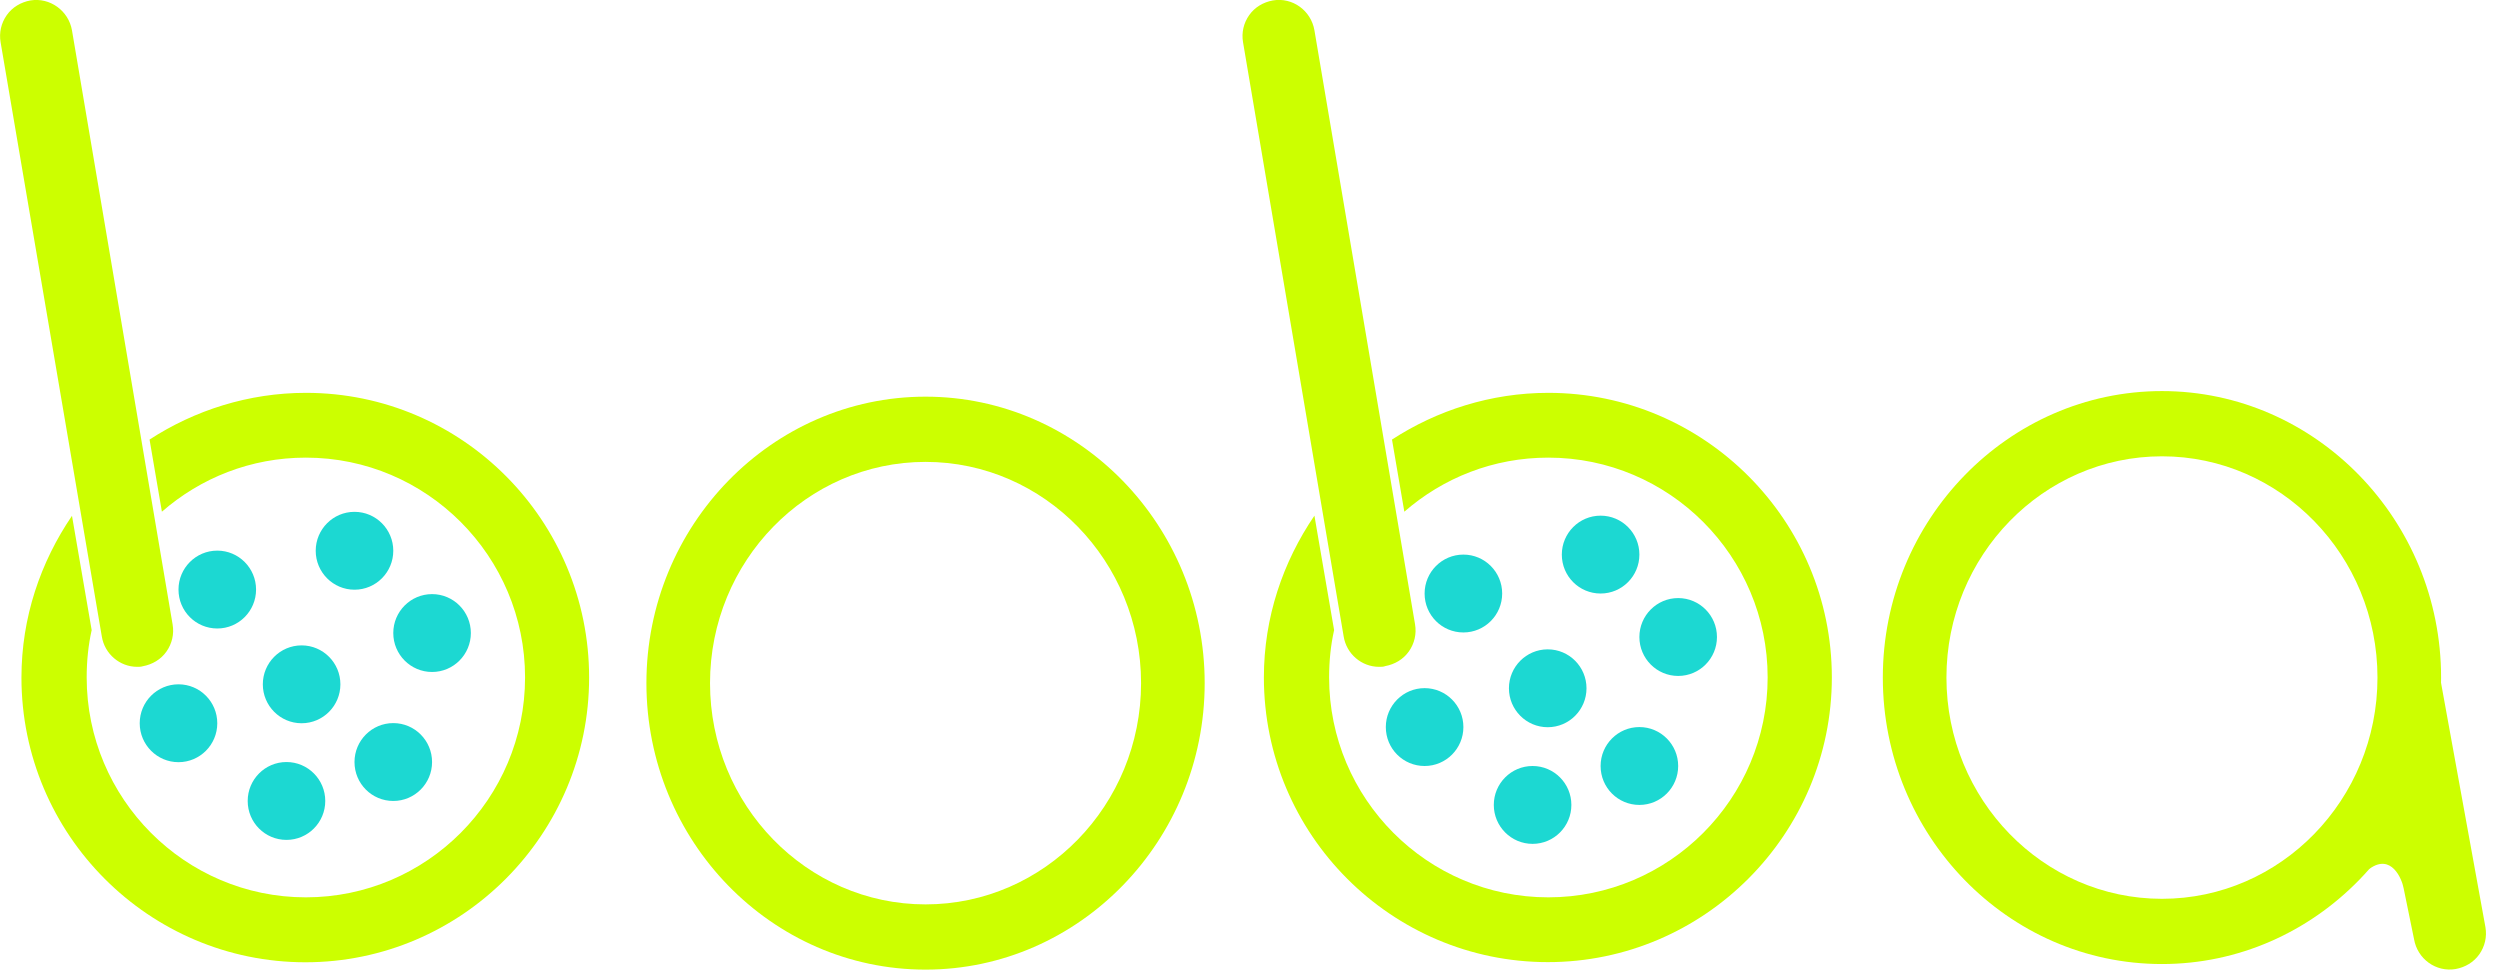
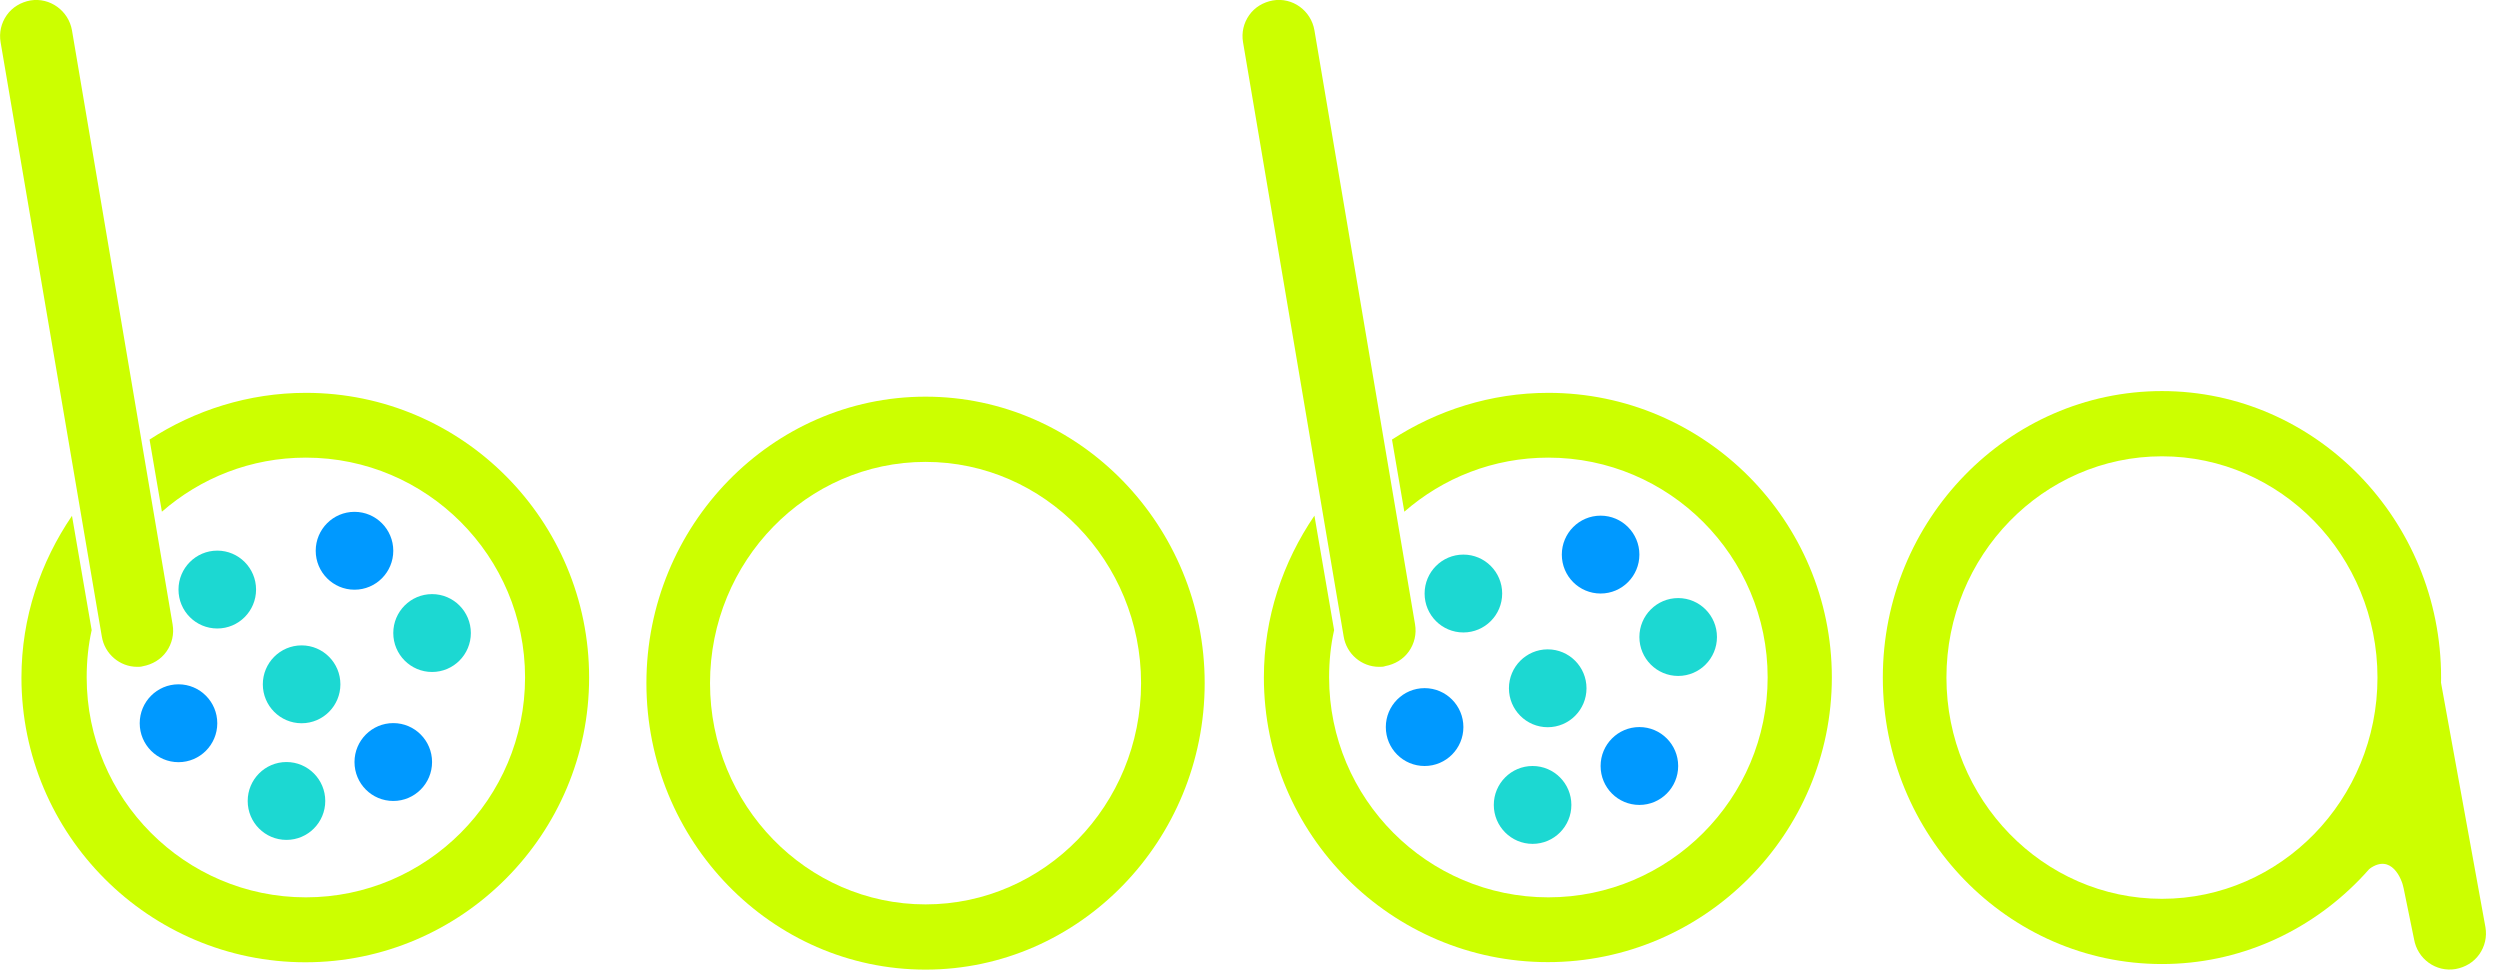
<svg xmlns="http://www.w3.org/2000/svg" version="1.1" id="Layer_1" x="0px" y="0px" viewBox="0 0 170.17 66" style="enable-background:new 0 0 170.17 66;" xml:space="preserve">
  <style type="text/css">
	.st0{fill:none;}
	.st1{fill:#CCFF00;}
	.st2{fill:#1CD8D2;}
+ 	.st3{fill:#0099FF;}
</style>
  <rect class="st0" width="167" height="66" />
-   <path class="st1" d="M63,66c-10.5,0-19-8.77-19-19.5C44,35.76,52.54,27,63,27s19,8.77,19,19.5C82,57.23,73.46,66,63,66z M63,31.44  c-8.09,0-14.67,6.76-14.67,15.06S54.91,61.56,63,61.56S77.67,54.8,77.67,46.5S71.09,31.44,63,31.44z" />
-   <path class="st1" d="M9.34,45.39c-1.19,0-2.22-0.88-2.41-2.07L0.04,2.87c-0.11-0.65,0.04-1.3,0.42-1.84c0.38-0.54,0.96-0.88,1.61-1  C3.4-0.19,4.67,0.73,4.9,2.07l6.85,40.44c0.11,0.65-0.04,1.3-0.42,1.84c-0.38,0.54-0.96,0.88-1.61,1  C9.6,45.39,9.45,45.39,9.34,45.39z" />
-   <path class="st1" d="M20.82,26.74c-3.9,0-7.58,1.19-10.64,3.18l0.84,4.91c2.64-2.3,6.05-3.68,9.8-3.68  c8.23,0,14.92,6.71,14.92,14.96c0,8.25-6.7,14.97-14.92,14.97c-8.23,0-14.92-6.72-14.92-14.97c0-1.11,0.11-2.19,0.34-3.22L4.9,35.11  c-2.14,3.15-3.44,6.91-3.44,11.01c0,10.71,8.69,19.38,19.33,19.38S40.1,56.79,40.1,46.12S31.49,26.74,20.82,26.74z" />
-   <path class="st1" d="M93.87,45.39c-1.19,0-2.22-0.88-2.41-2.07L84.61,2.87c-0.11-0.65,0.04-1.3,0.42-1.84  c0.38-0.54,0.96-0.88,1.61-1c1.34-0.23,2.6,0.69,2.83,2.03l6.85,40.44c0.11,0.65-0.04,1.3-0.42,1.84c-0.38,0.54-0.96,0.88-1.61,1  C94.18,45.39,94.02,45.39,93.87,45.39z" />
-   <path class="st1" d="M105.39,26.74c-3.9,0-7.58,1.19-10.64,3.18l0.84,4.91c2.64-2.3,6.05-3.68,9.8-3.68  c8.23,0,14.93,6.71,14.93,14.96c0,8.25-6.7,14.97-14.93,14.97c-8.23,0-14.92-6.72-14.92-14.97c0-1.11,0.11-2.19,0.34-3.22  l-1.34-7.79c-2.14,3.15-3.44,6.91-3.44,11.01c0,10.71,8.69,19.38,19.33,19.38c10.64,0,19.33-8.71,19.33-19.38  S116.03,26.74,105.39,26.74z" />
-   <g>
-     <g>
-       <path class="st2" d="M104.32,57.44c1.46,0,2.64-1.19,2.64-2.65c0-1.46-1.18-2.65-2.64-2.65c-1.46,0-2.64,1.19-2.64,2.65    C101.68,56.25,102.86,57.44,104.32,57.44z" />
-       <path class="st2" d="M111.59,54.79c1.46,0,2.64-1.19,2.64-2.65c0-1.46-1.18-2.65-2.64-2.65c-1.46,0-2.64,1.19-2.64,2.65    C108.95,53.61,110.13,54.79,111.59,54.79z" />
-       <path class="st2" d="M105.35,49.5c1.46,0,2.64-1.19,2.64-2.65c0-1.46-1.18-2.65-2.64-2.65c-1.46,0-2.64,1.19-2.64,2.65    C102.71,48.31,103.89,49.5,105.35,49.5z" />
-       <path class="st2" d="M96.97,52.14c1.46,0,2.64-1.19,2.64-2.65c0-1.46-1.18-2.65-2.64-2.65c-1.46,0-2.64,1.19-2.64,2.65    C94.33,50.96,95.51,52.14,96.97,52.14z" />
-       <path class="st2" d="M114.23,46.01c1.46,0,2.64-1.19,2.64-2.65s-1.18-2.65-2.64-2.65s-2.64,1.19-2.64,2.65    S112.77,46.01,114.23,46.01z" />
-       <path class="st2" d="M108.95,40.4c1.46,0,2.64-1.19,2.64-2.65c0-1.46-1.18-2.65-2.64-2.65c-1.46,0-2.64,1.19-2.64,2.65    C106.31,39.22,107.49,40.4,108.95,40.4z" />
-     </g>
-     <path class="st2" d="M99.61,43.05c1.46,0,2.64-1.19,2.64-2.65c0-1.46-1.18-2.65-2.64-2.65c-1.46,0-2.64,1.19-2.64,2.65   C96.97,41.87,98.15,43.05,99.61,43.05z" />
-   </g>
+   <path class="st1" d="M63,66c-10.5,0-19-8.77-19-19.5C44,35.76,52.54,27,63,27s19,8.77,19,19.5S73.46,66,63,66z M63,31.44  c-8.09,0-14.67,6.76-14.67,15.06S54.91,61.56,63,61.56S77.67,54.8,77.67,46.5S71.09,31.44,63,31.44z" />
+   <path class="st1" d="M9.34,45.39c-1.19,0-2.22-0.88-2.41-2.07L0.04,2.87c-0.11-0.65,0.04-1.3,0.42-1.84s0.96-0.88,1.61-1  c1.33-0.22,2.6,0.7,2.83,2.04l6.85,40.44c0.11,0.65-0.04,1.3-0.42,1.84s-0.96,0.88-1.61,1C9.6,45.39,9.45,45.39,9.34,45.39z" />
+   <path class="st1" d="M20.82,26.74c-3.9,0-7.58,1.19-10.64,3.18l0.84,4.91c2.64-2.3,6.05-3.68,9.8-3.68  c8.23,0,14.92,6.71,14.92,14.96s-6.7,14.97-14.92,14.97c-8.23,0-14.92-6.72-14.92-14.97c0-1.11,0.11-2.19,0.34-3.22L4.9,35.11  c-2.14,3.15-3.44,6.91-3.44,11.01c0,10.71,8.69,19.38,19.33,19.38S40.1,56.79,40.1,46.12S31.49,26.74,20.82,26.74z" />
+   <path class="st1" d="M93.87,45.39c-1.19,0-2.22-0.88-2.41-2.07L84.61,2.87c-0.11-0.65,0.04-1.3,0.42-1.84s0.96-0.88,1.61-1  c1.34-0.23,2.6,0.69,2.83,2.03l6.85,40.44c0.11,0.65-0.04,1.3-0.42,1.84s-0.96,0.88-1.61,1C94.18,45.39,94.02,45.39,93.87,45.39z" />
+   <path class="st1" d="M105.39,26.74c-3.9,0-7.58,1.19-10.64,3.18l0.84,4.91c2.64-2.3,6.05-3.68,9.8-3.68  c8.23,0,14.93,6.71,14.93,14.96s-6.7,14.97-14.93,14.97s-14.92-6.72-14.92-14.97c0-1.11,0.11-2.19,0.34-3.22l-1.34-7.79  c-2.14,3.15-3.44,6.91-3.44,11.01c0,10.71,8.69,19.38,19.33,19.38s19.33-8.71,19.33-19.38S116.03,26.74,105.39,26.74z" />
+   <path class="st2" d="M104.32,57.44c1.46,0,2.64-1.19,2.64-2.65c0-1.46-1.18-2.65-2.64-2.65s-2.64,1.19-2.64,2.65  S102.86,57.44,104.32,57.44z" />
+   <path class="st3" d="M111.59,54.79c1.46,0,2.64-1.19,2.64-2.65c0-1.46-1.18-2.65-2.64-2.65s-2.64,1.19-2.64,2.65  C108.95,53.61,110.13,54.79,111.59,54.79z" />
+   <path class="st2" d="M105.35,49.5c1.46,0,2.64-1.19,2.64-2.65c0-1.46-1.18-2.65-2.64-2.65s-2.64,1.19-2.64,2.65  S103.89,49.5,105.35,49.5z" />
+   <path class="st3" d="M96.97,52.14c1.46,0,2.64-1.19,2.64-2.65c0-1.46-1.18-2.65-2.64-2.65s-2.64,1.19-2.64,2.65  C94.33,50.96,95.51,52.14,96.97,52.14z" />
+   <path class="st2" d="M114.23,46.01c1.46,0,2.64-1.19,2.64-2.65s-1.18-2.65-2.64-2.65s-2.64,1.19-2.64,2.65  S112.77,46.01,114.23,46.01z" />
+   <path class="st3" d="M108.95,40.4c1.46,0,2.64-1.19,2.64-2.65c0-1.46-1.18-2.65-2.64-2.65s-2.64,1.19-2.64,2.65  C106.31,39.22,107.49,40.4,108.95,40.4z" />
+   <path class="st2" d="M99.61,43.05c1.46,0,2.64-1.19,2.64-2.65c0-1.46-1.18-2.65-2.64-2.65s-2.64,1.19-2.64,2.65  C96.97,41.87,98.15,43.05,99.61,43.05z" />
  <path class="st1" d="M164.32,46.5c1.19,0,1.65-1.19,1.84,0l3.02,16.62c0.11,0.65-0.04,1.3-0.42,1.84s-0.96,0.88-1.61,1  c-1.34,0.23-2.6-0.69-2.83-2.03l-0.71-3.47c-0.12-0.65-0.84-2.37-2.3-1.34c-0.54,0.38,1.94-12.46,2.59-12.58  C164.02,46.5,164.17,46.5,164.32,46.5z" />
-   <path class="st1" d="M147.16,65.62c-10.5,0-19-8.77-19-19.5c0-10.73,8.54-19.5,19-19.5c10.46,0,19,8.77,19,19.5  C166.16,56.86,157.62,65.62,147.16,65.62z M147.16,31.06c-8.09,0-14.67,6.76-14.67,15.06s6.58,15.06,14.67,15.06  c8.09,0,14.67-6.76,14.67-15.06S155.25,31.06,147.16,31.06z" />
-   <g>
-     <g>
-       <path class="st2" d="M19.5,57.17c1.46,0,2.64-1.19,2.64-2.65c0-1.46-1.18-2.65-2.64-2.65c-1.46,0-2.64,1.19-2.64,2.65    C16.86,55.99,18.04,57.17,19.5,57.17z" />
-       <path class="st2" d="M26.77,54.52c1.46,0,2.64-1.19,2.64-2.65c0-1.46-1.18-2.65-2.64-2.65c-1.46,0-2.64,1.19-2.64,2.65    C24.13,53.34,25.31,54.52,26.77,54.52z" />
-       <path class="st2" d="M20.53,49.23c1.46,0,2.64-1.19,2.64-2.65c0-1.46-1.18-2.65-2.64-2.65s-2.64,1.19-2.64,2.65    C17.89,48.04,19.07,49.23,20.53,49.23z" />
-       <path class="st2" d="M12.15,51.88c1.46,0,2.64-1.19,2.64-2.65c0-1.46-1.18-2.65-2.64-2.65c-1.46,0-2.64,1.19-2.64,2.65    C9.51,50.69,10.69,51.88,12.15,51.88z" />
-       <path class="st2" d="M29.41,45.74c1.46,0,2.64-1.19,2.64-2.65s-1.18-2.65-2.64-2.65s-2.64,1.19-2.64,2.65S27.95,45.74,29.41,45.74    z" />
-       <path class="st2" d="M24.13,40.14c1.46,0,2.64-1.19,2.64-2.65c0-1.46-1.18-2.65-2.64-2.65c-1.46,0-2.64,1.19-2.64,2.65    C21.49,38.95,22.67,40.14,24.13,40.14z" />
-     </g>
-     <path class="st2" d="M14.79,42.78c1.46,0,2.64-1.19,2.64-2.65c0-1.46-1.18-2.65-2.64-2.65c-1.46,0-2.64,1.19-2.64,2.65   C12.15,41.6,13.33,42.78,14.79,42.78z" />
-   </g>
+   <path class="st1" d="M147.16,65.62c-10.5,0-19-8.77-19-19.5s8.54-19.5,19-19.5s19,8.77,19,19.5  C166.16,56.86,157.62,65.62,147.16,65.62z M147.16,31.06c-8.09,0-14.67,6.76-14.67,15.06s6.58,15.06,14.67,15.06  s14.67-6.76,14.67-15.06S155.25,31.06,147.16,31.06z" />
+   <path class="st2" d="M19.5,57.17c1.46,0,2.64-1.19,2.64-2.65c0-1.46-1.18-2.65-2.64-2.65s-2.64,1.19-2.64,2.65  C16.86,55.99,18.04,57.17,19.5,57.17z" />
+   <path class="st3" d="M26.77,54.52c1.46,0,2.64-1.19,2.64-2.65c0-1.46-1.18-2.65-2.64-2.65s-2.64,1.19-2.64,2.65  C24.13,53.34,25.31,54.52,26.77,54.52z" />
+   <path class="st2" d="M20.53,49.23c1.46,0,2.64-1.19,2.64-2.65c0-1.46-1.18-2.65-2.64-2.65s-2.64,1.19-2.64,2.65  C17.89,48.04,19.07,49.23,20.53,49.23z" />
+   <path class="st3" d="M12.15,51.88c1.46,0,2.64-1.19,2.64-2.65c0-1.46-1.18-2.65-2.64-2.65s-2.64,1.19-2.64,2.65  C9.51,50.69,10.69,51.88,12.15,51.88z" />
+   <path class="st2" d="M29.41,45.74c1.46,0,2.64-1.19,2.64-2.65s-1.18-2.65-2.64-2.65s-2.64,1.19-2.64,2.65S27.95,45.74,29.41,45.74z" />
+   <path class="st3" d="M24.13,40.14c1.46,0,2.64-1.19,2.64-2.65c0-1.46-1.18-2.65-2.64-2.65c-1.46,0-2.64,1.19-2.64,2.65  S22.67,40.14,24.13,40.14z" />
+   <path class="st2" d="M14.79,42.78c1.46,0,2.64-1.19,2.64-2.65c0-1.46-1.18-2.65-2.64-2.65s-2.64,1.19-2.64,2.65  C12.15,41.6,13.33,42.78,14.79,42.78z" />
</svg>
